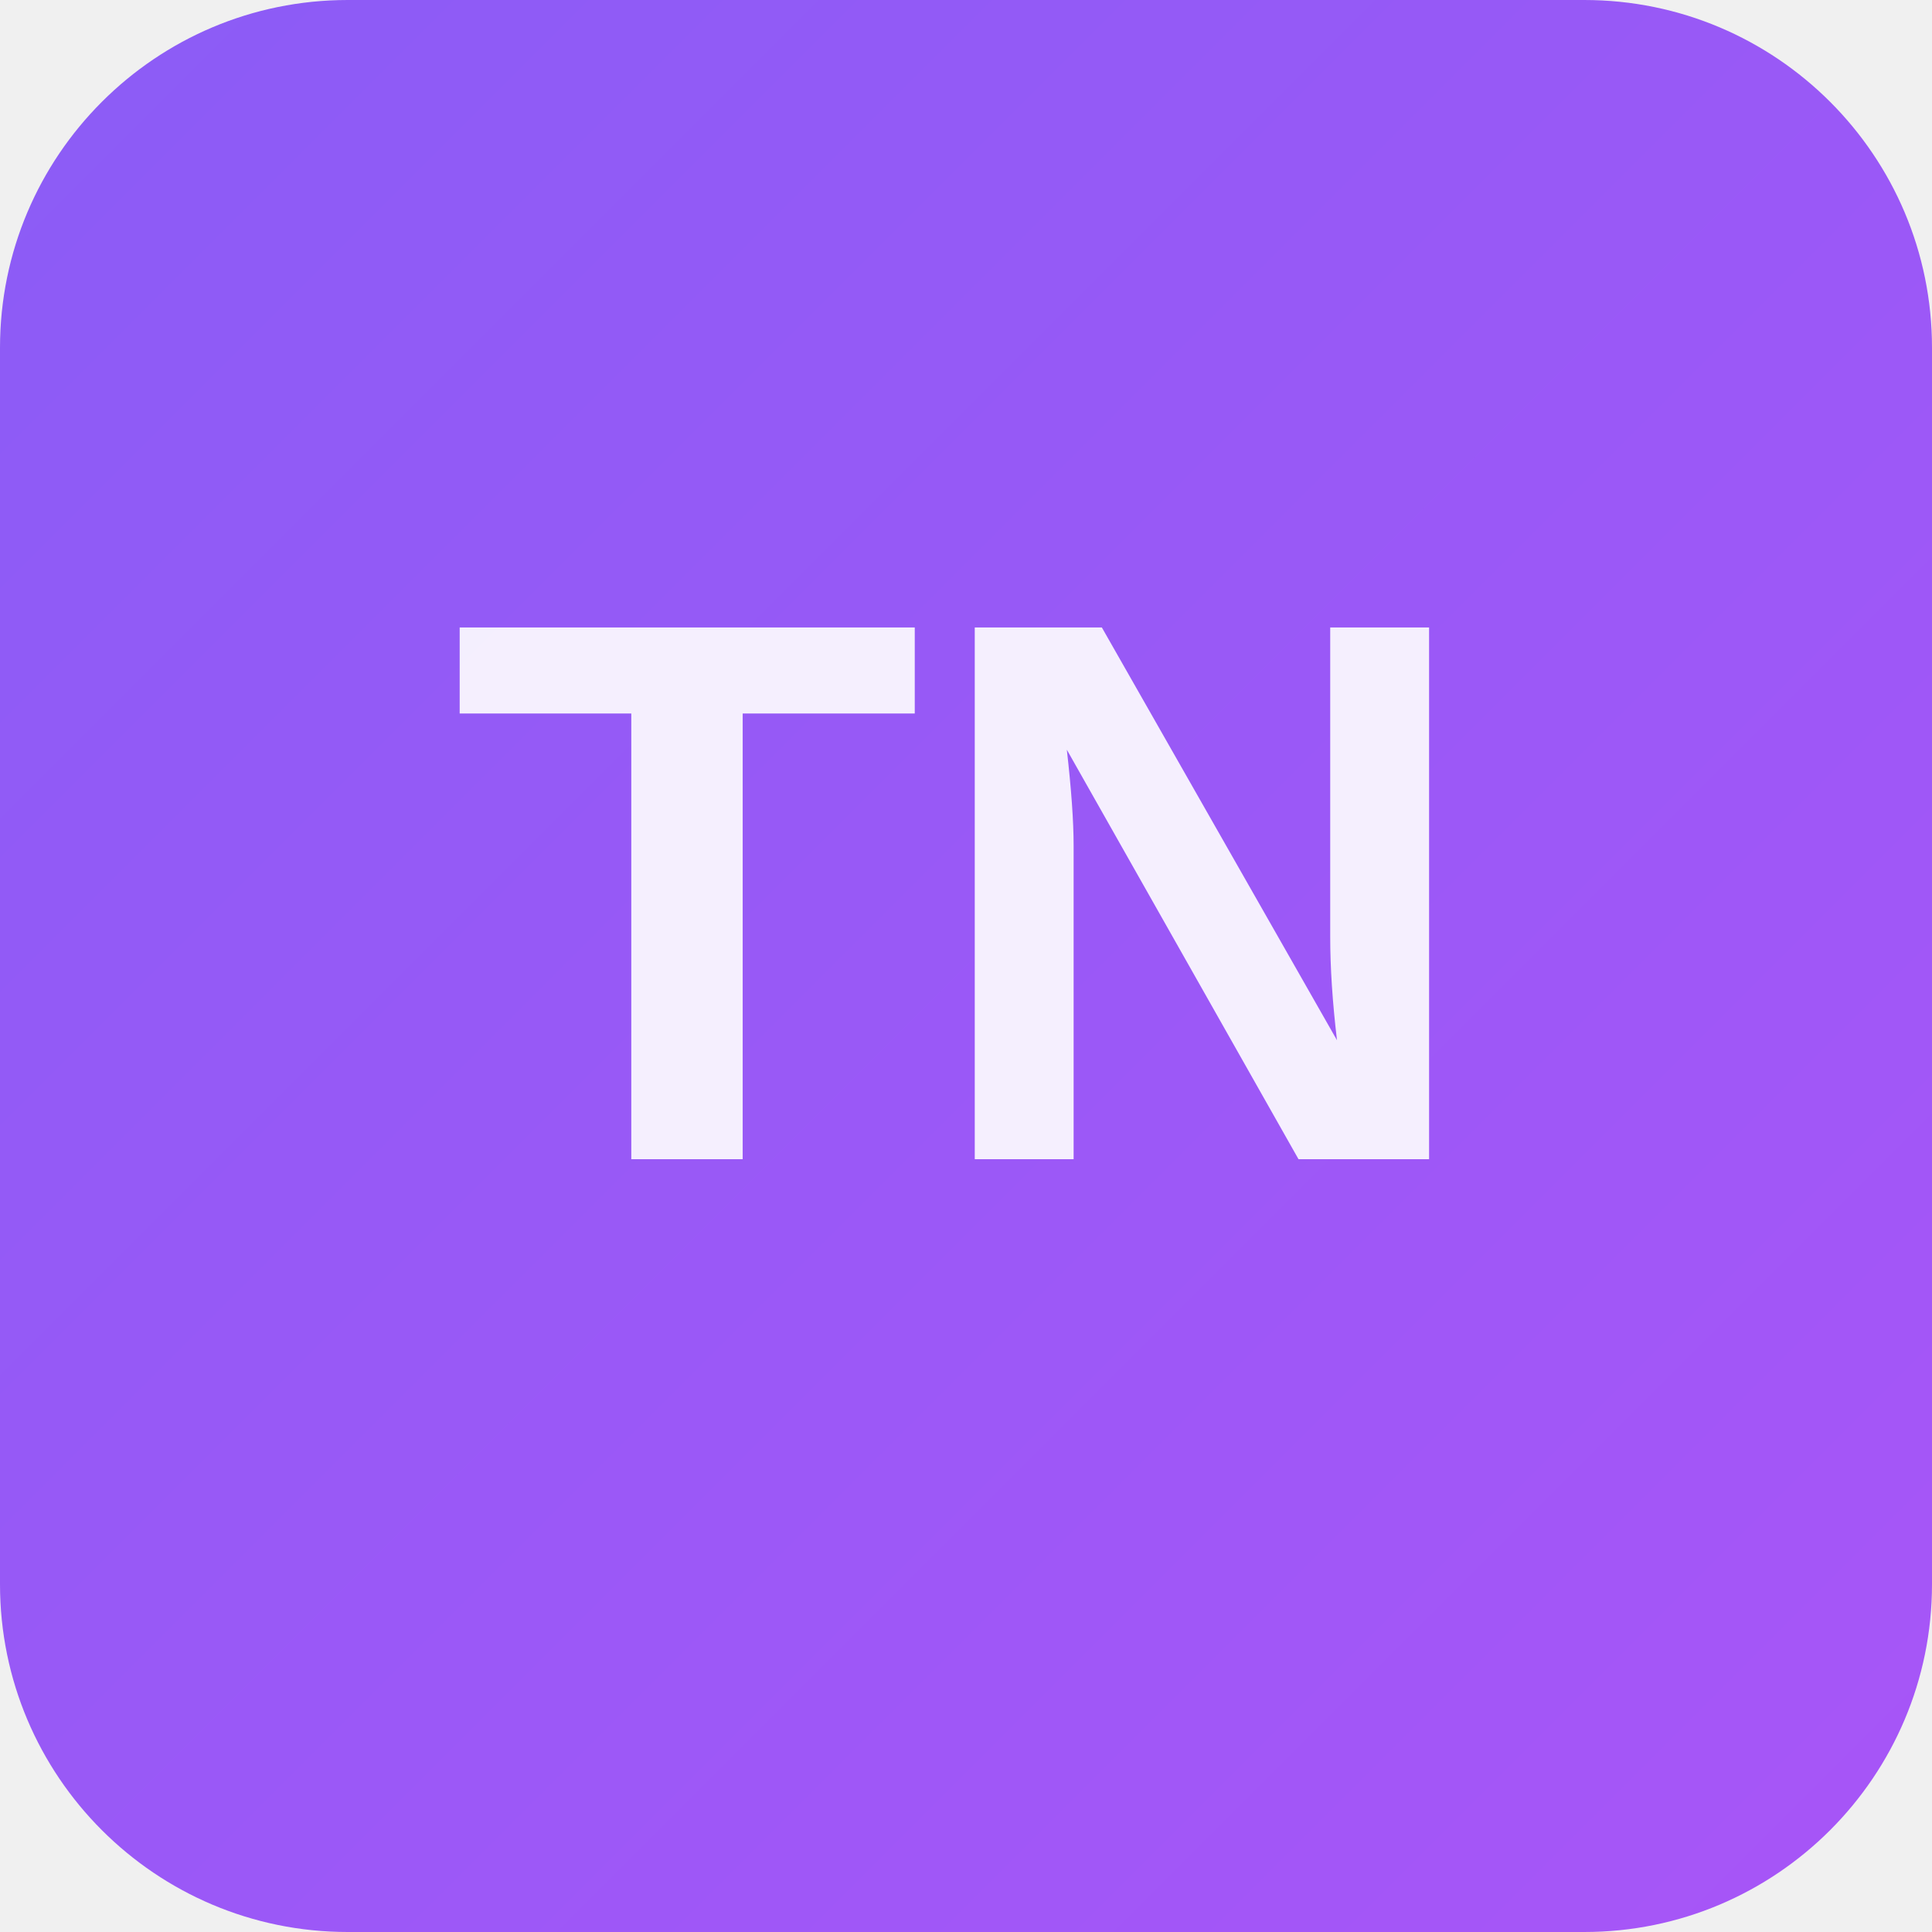
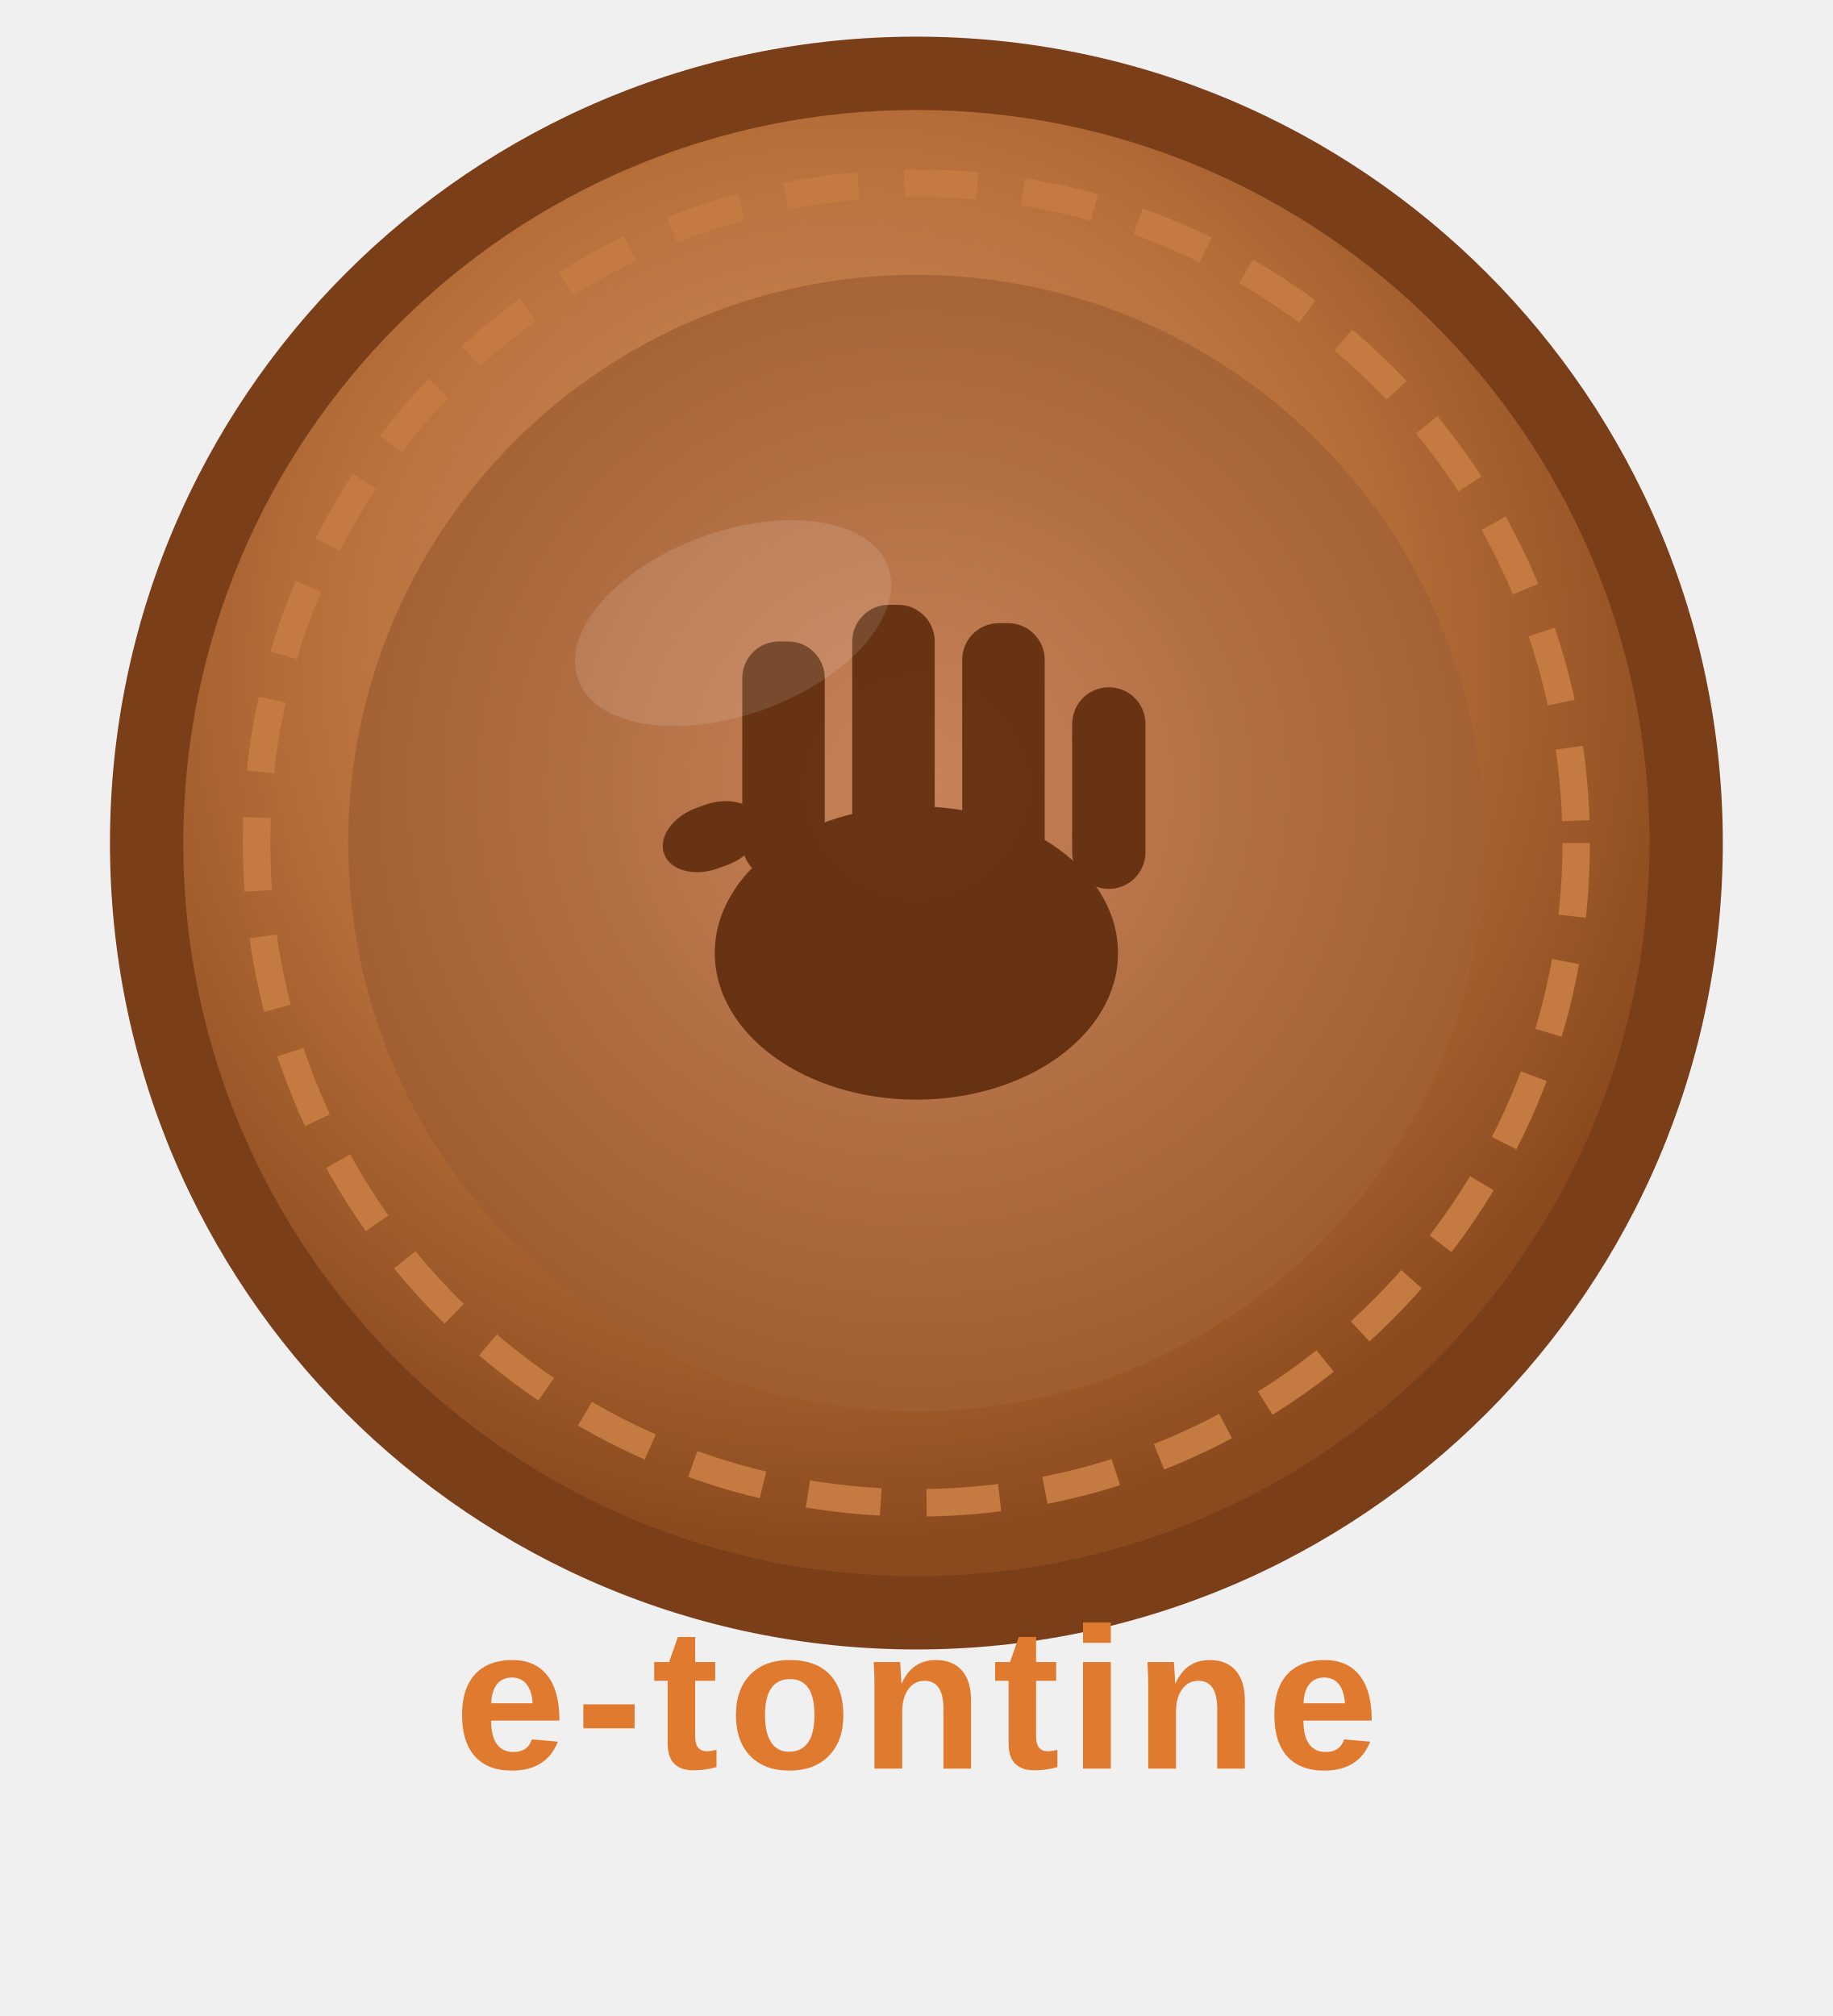
- <svg xmlns="http://www.w3.org/2000/svg" viewBox="0 0 200 200">
+ <svg xmlns="http://www.w3.org/2000/svg" viewBox="0 0 200 220">
  <defs>
-     <linearGradient id="g_TN" x1="0%" y1="0%" x2="100%" y2="100%">
-       <stop offset="0%" stop-color="#8b5cf6" />
-       <stop offset="100%" stop-color="#a855f7" />
-     </linearGradient>
+     <radialGradient id="coin_bg" cx="45%" cy="38%" r="60%">
+       <stop offset="0%" stop-color="#d4956a" />
+       <stop offset="60%" stop-color="#b86f3a" />
+       <stop offset="100%" stop-color="#8b4a1e" />
+     </radialGradient>
+     <radialGradient id="coin_inner" cx="50%" cy="45%" r="55%">
+       <stop offset="0%" stop-color="#c8825a" />
+       <stop offset="100%" stop-color="#a05e30" />
+     </radialGradient>
  </defs>
-   <rect width="200" height="200" rx="36" fill="url(#g_TN)" />
-   <text x="100" y="120" font-family="Arial,sans-serif" font-size="80" font-weight="900" fill="white" text-anchor="middle" opacity="0.9">TN</text>
+   <circle cx="100" cy="92" r="88" fill="#7a3e18" />
+   <circle cx="100" cy="92" r="80" fill="url(#coin_bg)" />
+   <circle cx="100" cy="92" r="72" fill="none" stroke="#c47a40" stroke-width="3" stroke-dasharray="8 5" />
+   <circle cx="100" cy="92" r="62" fill="url(#coin_inner)" />
+   <g fill="#5c2a0a" opacity="0.88">
+     <ellipse cx="100" cy="104" rx="22" ry="16" />
+     <rect x="72" y="88" width="11" height="7" rx="5" transform="rotate(-20, 77, 91)" />
+     <rect x="81" y="70" width="9" height="26" rx="4" />
+     <rect x="93" y="66" width="9" height="30" rx="4" />
+     <rect x="105" y="68" width="9" height="28" rx="4" />
+     <rect x="117" y="75" width="8" height="22" rx="4" />
+   </g>
+   <ellipse cx="80" cy="68" rx="18" ry="10" fill="white" opacity="0.12" transform="rotate(-20 80 68)" />
+   <text x="100" y="193" font-family="'Segoe UI', Arial, sans-serif" font-size="22" font-weight="700" fill="#e07a2f" text-anchor="middle" letter-spacing="1">e-tontine</text>
</svg>
